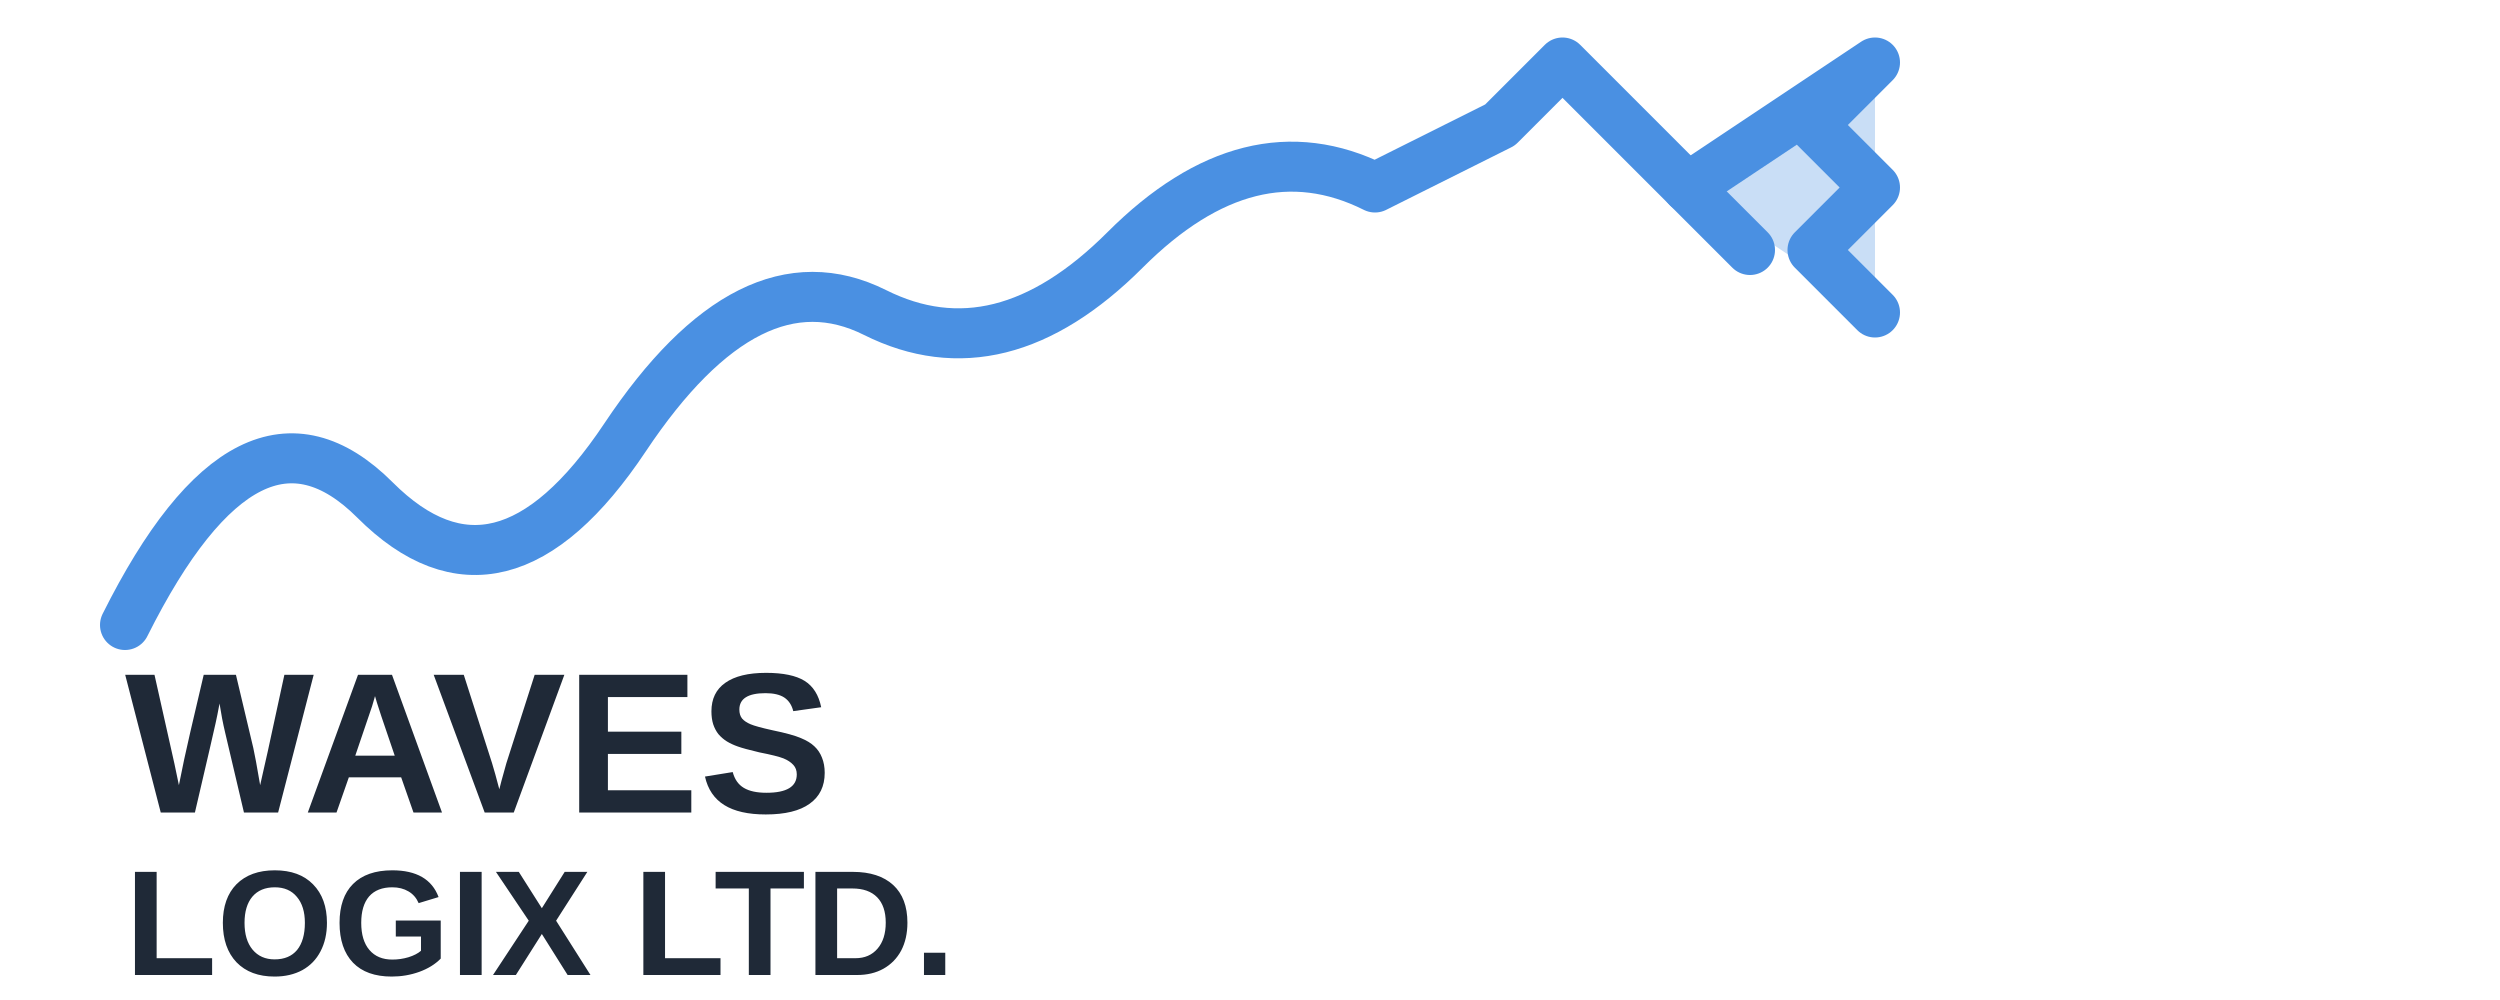
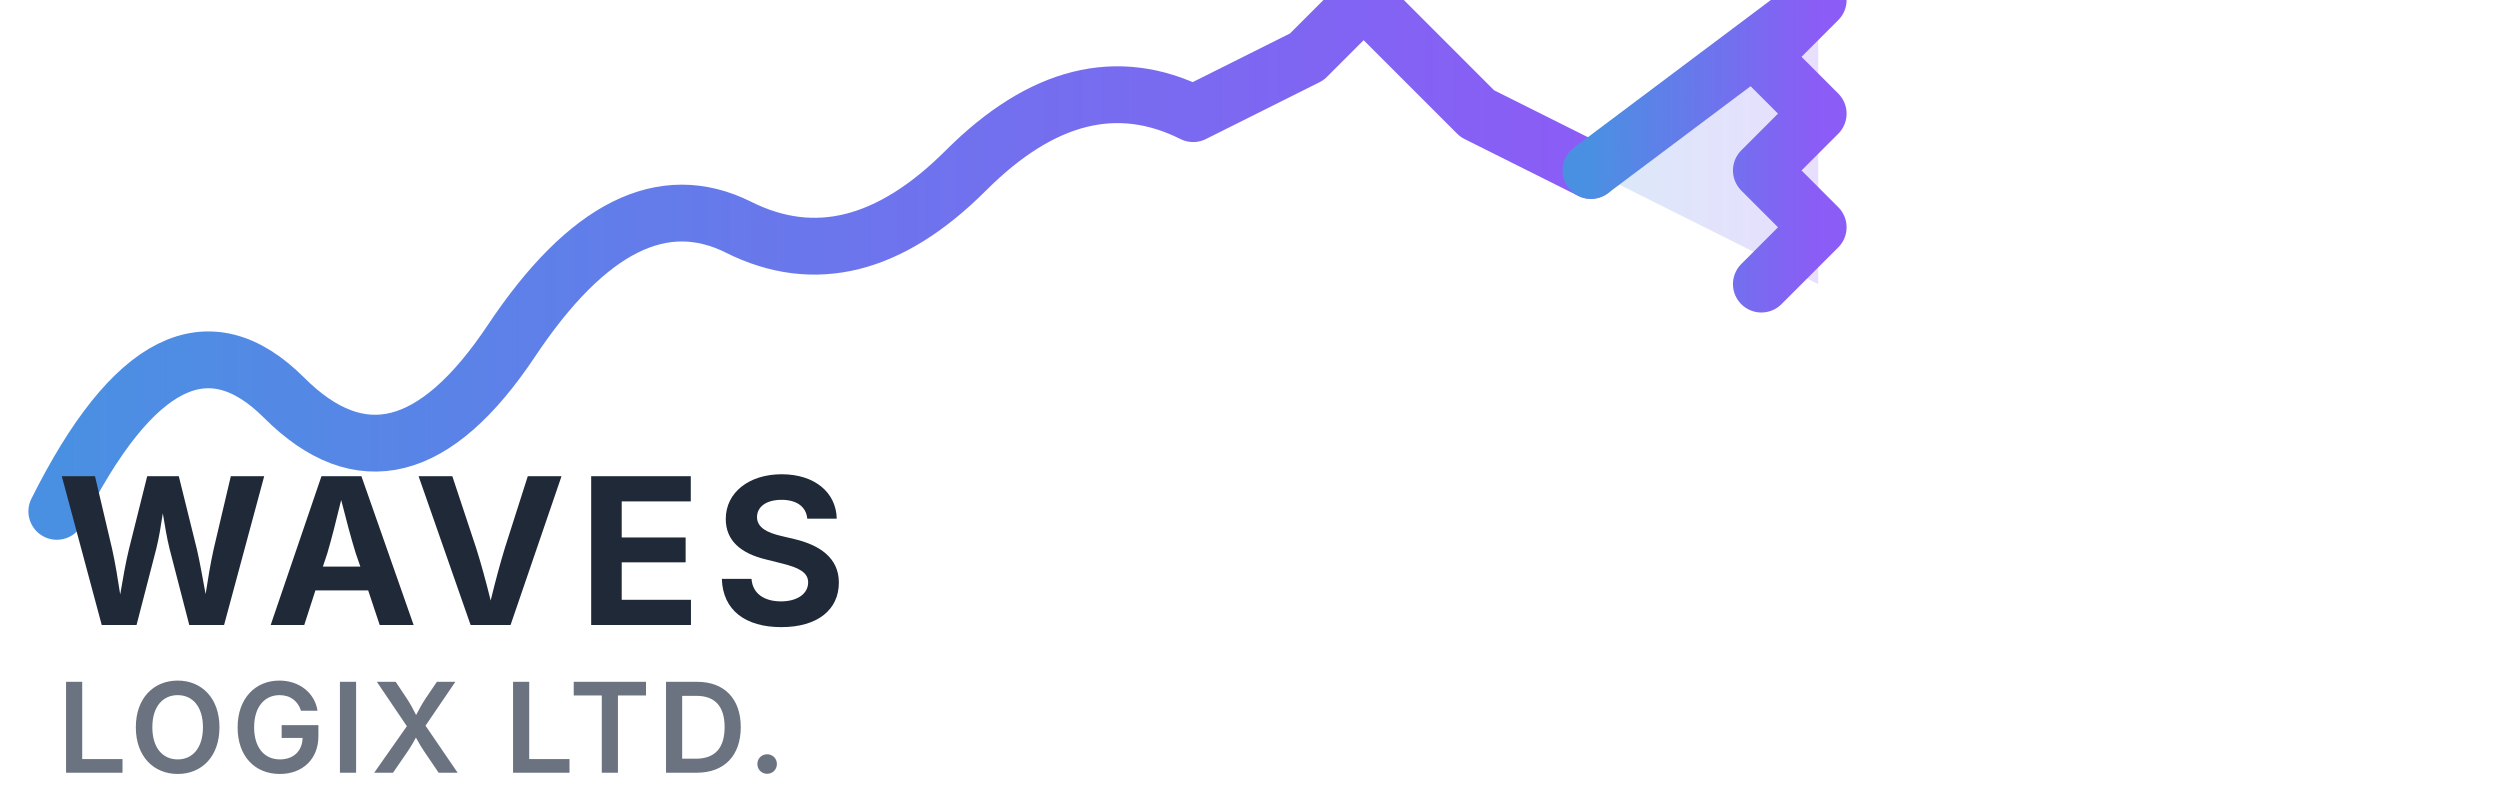
- <svg xmlns="http://www.w3.org/2000/svg" width="200" height="80" viewBox="0 0 200 80" fill="none">
-   <path d="M10 50 Q20 30, 30 40 T50 35 T70 25 T90 20 T110 15 L120 10 L125 5 L130 10 L135 15 L140 20" stroke="#4A90E2" stroke-width="4" fill="none" stroke-linecap="round" stroke-linejoin="round" />
-   <path d="M135 15 L150 5 L145 10 L150 15 L145 20 L150 25" stroke="#4A90E2" stroke-width="4" fill="none" stroke-linecap="round" stroke-linejoin="round" />
-   <path d="M135 15 L150 5 L150 25 L135 15" fill="#4A90E2" opacity="0.3" />
-   <text x="10" y="65" font-family="Arial, sans-serif" font-size="16" font-weight="bold" fill="#1F2937">WAVES</text>
-   <text x="10" y="78" font-family="Arial, sans-serif" font-size="12" font-weight="bold" fill="#1F2937">LOGIX LTD.</text>
+ <svg xmlns="http://www.w3.org/2000/svg" width="220" height="70" viewBox="0 0 220 70" fill="none">
+   <defs>
+     <linearGradient id="waveGradient" x1="0%" y1="0%" x2="100%" y2="0%">
+       <stop offset="0%" style="stop-color:#4A90E2;stop-opacity:1" />
+       <stop offset="100%" style="stop-color:#8B5CF6;stop-opacity:1" />
+     </linearGradient>
+   </defs>
+   <path d="M5 45 Q15 25, 25 35 T45 30 T65 20 T85 15 T105 10 L115 5 L120 0 L125 5 L130 10 L140 15" stroke="url(#waveGradient)" stroke-width="5" fill="none" stroke-linecap="round" stroke-linejoin="round" />
+   <path d="M140 15 L160 0 L155 5 L160 10 L155 15 L160 20 L155 25" stroke="url(#waveGradient)" stroke-width="5" fill="none" stroke-linecap="round" stroke-linejoin="round" />
+   <path d="M140 15 L160 0 L160 25 L140 15" fill="url(#waveGradient)" opacity="0.2" />
+   <text x="5" y="55" font-family="system-ui, -apple-system, sans-serif" font-size="18" font-weight="700" fill="#1F2937" letter-spacing="1px">WAVES</text>
+   <text x="5" y="68" font-family="system-ui, -apple-system, sans-serif" font-size="11" font-weight="600" fill="#6B7280" letter-spacing="0.5px">LOGIX LTD.</text>
</svg>
